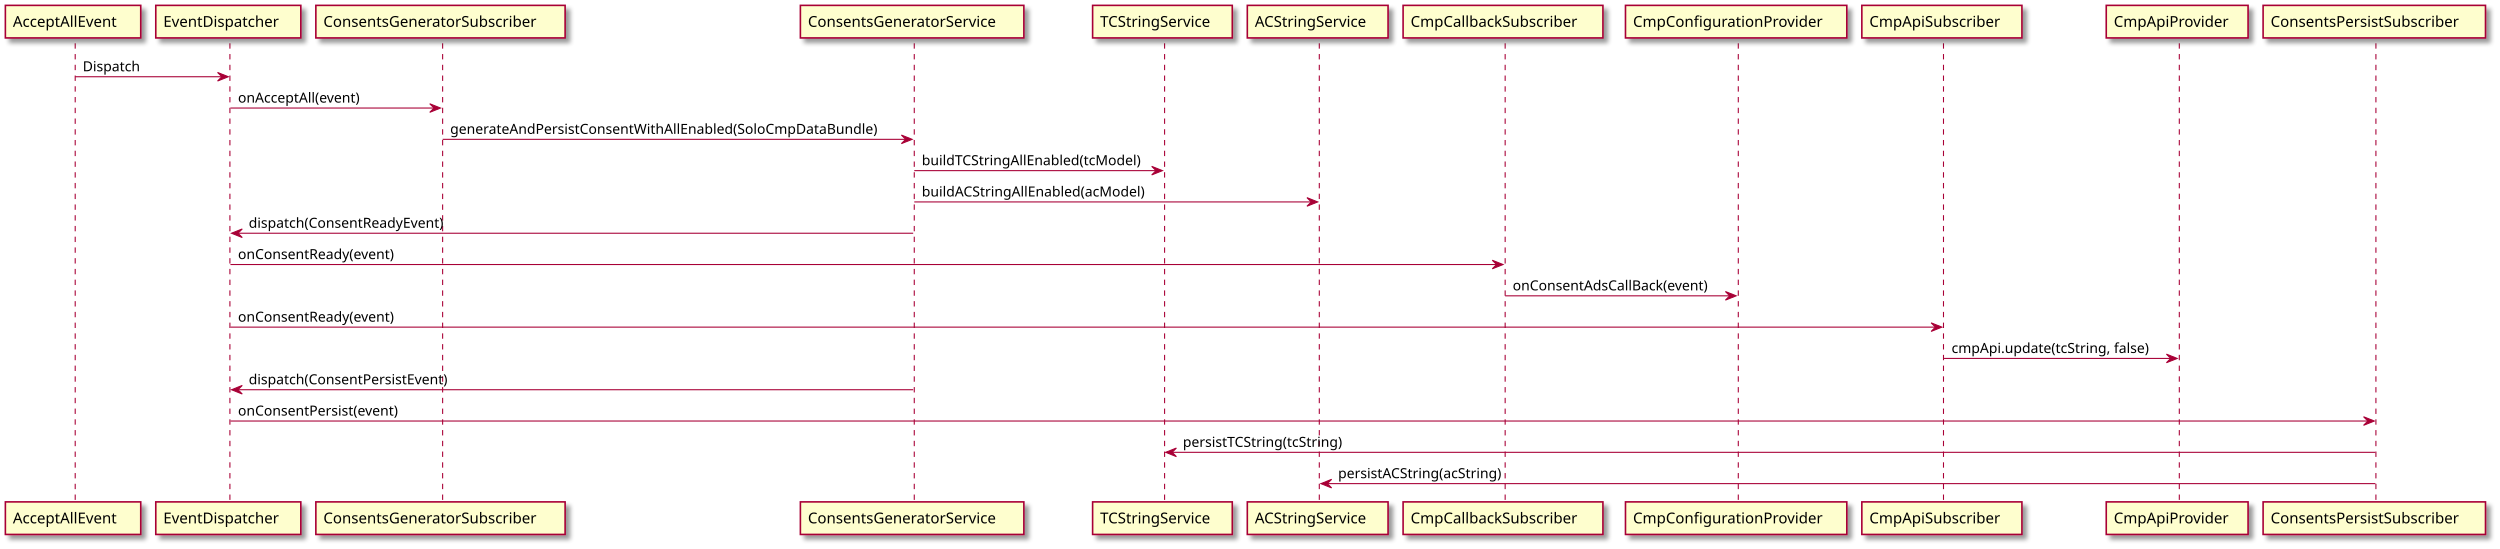
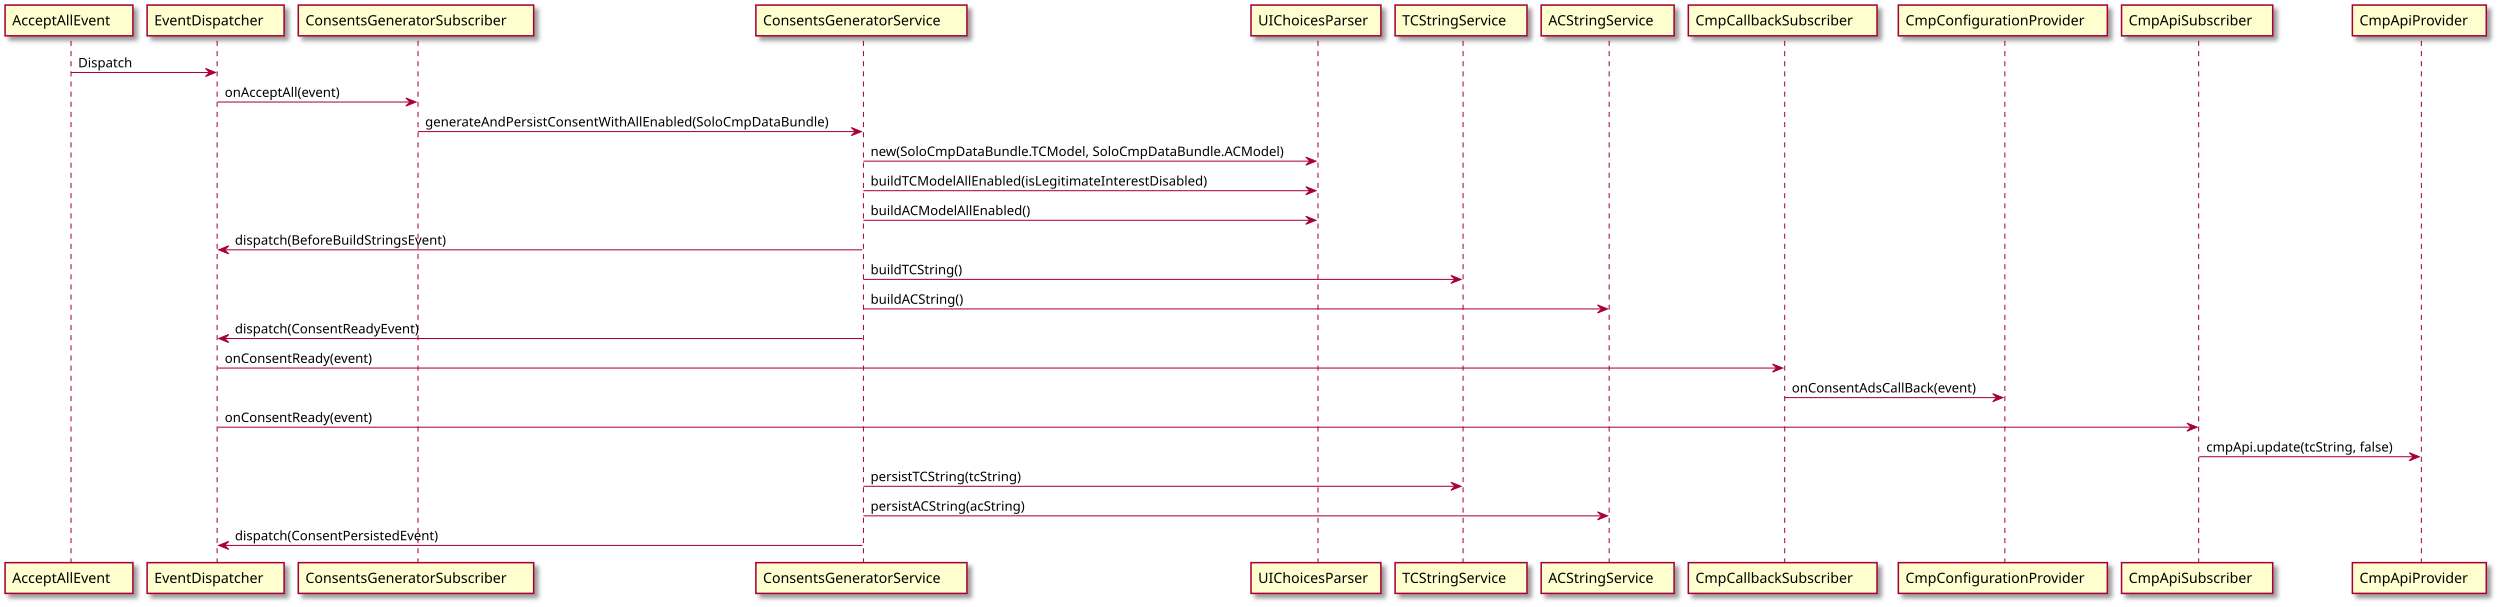
- <svg xmlns="http://www.w3.org/2000/svg" contentScriptType="application/ecmascript" contentStyleType="text/css" height="511px" preserveAspectRatio="none" style="width:2327px;height:511px;background:#FFFFFF;" version="1.1" viewBox="0 0 2327 511" width="2327px" zoomAndPan="magnify">
+ <svg xmlns="http://www.w3.org/2000/svg" contentScriptType="application/ecmascript" contentStyleType="text/css" height="598px" preserveAspectRatio="none" style="width:2464px;height:598px;background:#FFFFFF;" version="1.1" viewBox="0 0 2464 598" width="2464px" zoomAndPan="magnify">
  <defs>
-     <filter height="300%" id="f198ul0qnfvl3y" width="300%" x="-1" y="-1">
+     <filter height="300%" id="f5oeol8zxrkj8" width="300%" x="-1" y="-1">
      <feGaussianBlur result="blurOut" stdDeviation="2.0" />
      <feColorMatrix in="blurOut" result="blurOut2" type="matrix" values="0 0 0 0 0 0 0 0 0 0 0 0 0 0 0 0 0 0 .4 0" />
      <feOffset dx="4.0" dy="4.0" in="blurOut2" result="blurOut3" />
      <feBlend in="SourceGraphic" in2="blurOut3" mode="normal" />
    </filter>
  </defs>
  <g>
-     <line style="stroke:#A80036;stroke-width:1.0;stroke-dasharray:5.0,5.0;" x1="70" x2="70" y1="40.297" y2="468.156" />
-     <line style="stroke:#A80036;stroke-width:1.0;stroke-dasharray:5.0,5.0;" x1="214" x2="214" y1="40.297" y2="468.156" />
-     <line style="stroke:#A80036;stroke-width:1.0;stroke-dasharray:5.0,5.0;" x1="412" x2="412" y1="40.297" y2="468.156" />
-     <line style="stroke:#A80036;stroke-width:1.0;stroke-dasharray:5.0,5.0;" x1="851" x2="851" y1="40.297" y2="468.156" />
-     <line style="stroke:#A80036;stroke-width:1.0;stroke-dasharray:5.0,5.0;" x1="1084" x2="1084" y1="40.297" y2="468.156" />
-     <line style="stroke:#A80036;stroke-width:1.0;stroke-dasharray:5.0,5.0;" x1="1228" x2="1228" y1="40.297" y2="468.156" />
-     <line style="stroke:#A80036;stroke-width:1.0;stroke-dasharray:5.0,5.0;" x1="1401" x2="1401" y1="40.297" y2="468.156" />
-     <line style="stroke:#A80036;stroke-width:1.0;stroke-dasharray:5.0,5.0;" x1="1618" x2="1618" y1="40.297" y2="468.156" />
-     <line style="stroke:#A80036;stroke-width:1.0;stroke-dasharray:5.0,5.0;" x1="1809" x2="1809" y1="40.297" y2="468.156" />
-     <line style="stroke:#A80036;stroke-width:1.0;stroke-dasharray:5.0,5.0;" x1="2028.5" x2="2028.5" y1="40.297" y2="468.156" />
-     <line style="stroke:#A80036;stroke-width:1.0;stroke-dasharray:5.0,5.0;" x1="2211.5" x2="2211.5" y1="40.297" y2="468.156" />
-     <rect fill="#FEFECE" filter="url(#f198ul0qnfvl3y)" height="30.297" style="stroke:#A80036;stroke-width:1.5;" width="126" x="5" y="5" />
+     <line style="stroke:#A80036;stroke-width:1.0;stroke-dasharray:5.0,5.0;" x1="70" x2="70" y1="40.297" y2="555.555" />
+     <line style="stroke:#A80036;stroke-width:1.0;stroke-dasharray:5.0,5.0;" x1="214" x2="214" y1="40.297" y2="555.555" />
+     <line style="stroke:#A80036;stroke-width:1.0;stroke-dasharray:5.0,5.0;" x1="412" x2="412" y1="40.297" y2="555.555" />
+     <line style="stroke:#A80036;stroke-width:1.0;stroke-dasharray:5.0,5.0;" x1="851" x2="851" y1="40.297" y2="555.555" />
+     <line style="stroke:#A80036;stroke-width:1.0;stroke-dasharray:5.0,5.0;" x1="1299" x2="1299" y1="40.297" y2="555.555" />
+     <line style="stroke:#A80036;stroke-width:1.0;stroke-dasharray:5.0,5.0;" x1="1442" x2="1442" y1="40.297" y2="555.555" />
+     <line style="stroke:#A80036;stroke-width:1.0;stroke-dasharray:5.0,5.0;" x1="1586" x2="1586" y1="40.297" y2="555.555" />
+     <line style="stroke:#A80036;stroke-width:1.0;stroke-dasharray:5.0,5.0;" x1="1759" x2="1759" y1="40.297" y2="555.555" />
+     <line style="stroke:#A80036;stroke-width:1.0;stroke-dasharray:5.0,5.0;" x1="1976" x2="1976" y1="40.297" y2="555.555" />
+     <line style="stroke:#A80036;stroke-width:1.0;stroke-dasharray:5.0,5.0;" x1="2167" x2="2167" y1="40.297" y2="555.555" />
+     <line style="stroke:#A80036;stroke-width:1.0;stroke-dasharray:5.0,5.0;" x1="2386.5" x2="2386.5" y1="40.297" y2="555.555" />
+     <rect fill="#FEFECE" filter="url(#f5oeol8zxrkj8)" height="30.297" style="stroke:#A80036;stroke-width:1.5;" width="126" x="5" y="5" />
    <text fill="#000000" font-family="sans-serif" font-size="14" lengthAdjust="spacing" textLength="112" x="12" y="24.995">AcceptAllEvent</text>
-     <rect fill="#FEFECE" filter="url(#f198ul0qnfvl3y)" height="30.297" style="stroke:#A80036;stroke-width:1.5;" width="126" x="5" y="467.156" />
-     <text fill="#000000" font-family="sans-serif" font-size="14" lengthAdjust="spacing" textLength="112" x="12" y="487.151">AcceptAllEvent</text>
-     <rect fill="#FEFECE" filter="url(#f198ul0qnfvl3y)" height="30.297" style="stroke:#A80036;stroke-width:1.5;" width="135" x="145" y="5" />
+     <rect fill="#FEFECE" filter="url(#f5oeol8zxrkj8)" height="30.297" style="stroke:#A80036;stroke-width:1.5;" width="126" x="5" y="554.555" />
+     <text fill="#000000" font-family="sans-serif" font-size="14" lengthAdjust="spacing" textLength="112" x="12" y="574.55">AcceptAllEvent</text>
+     <rect fill="#FEFECE" filter="url(#f5oeol8zxrkj8)" height="30.297" style="stroke:#A80036;stroke-width:1.5;" width="135" x="145" y="5" />
    <text fill="#000000" font-family="sans-serif" font-size="14" lengthAdjust="spacing" textLength="121" x="152" y="24.995">EventDispatcher</text>
-     <rect fill="#FEFECE" filter="url(#f198ul0qnfvl3y)" height="30.297" style="stroke:#A80036;stroke-width:1.5;" width="135" x="145" y="467.156" />
-     <text fill="#000000" font-family="sans-serif" font-size="14" lengthAdjust="spacing" textLength="121" x="152" y="487.151">EventDispatcher</text>
-     <rect fill="#FEFECE" filter="url(#f198ul0qnfvl3y)" height="30.297" style="stroke:#A80036;stroke-width:1.5;" width="232" x="294" y="5" />
+     <rect fill="#FEFECE" filter="url(#f5oeol8zxrkj8)" height="30.297" style="stroke:#A80036;stroke-width:1.5;" width="135" x="145" y="554.555" />
+     <text fill="#000000" font-family="sans-serif" font-size="14" lengthAdjust="spacing" textLength="121" x="152" y="574.55">EventDispatcher</text>
+     <rect fill="#FEFECE" filter="url(#f5oeol8zxrkj8)" height="30.297" style="stroke:#A80036;stroke-width:1.5;" width="232" x="294" y="5" />
    <text fill="#000000" font-family="sans-serif" font-size="14" lengthAdjust="spacing" textLength="218" x="301" y="24.995">ConsentsGeneratorSubscriber</text>
-     <rect fill="#FEFECE" filter="url(#f198ul0qnfvl3y)" height="30.297" style="stroke:#A80036;stroke-width:1.5;" width="232" x="294" y="467.156" />
-     <text fill="#000000" font-family="sans-serif" font-size="14" lengthAdjust="spacing" textLength="218" x="301" y="487.151">ConsentsGeneratorSubscriber</text>
-     <rect fill="#FEFECE" filter="url(#f198ul0qnfvl3y)" height="30.297" style="stroke:#A80036;stroke-width:1.5;" width="208" x="745" y="5" />
+     <rect fill="#FEFECE" filter="url(#f5oeol8zxrkj8)" height="30.297" style="stroke:#A80036;stroke-width:1.5;" width="232" x="294" y="554.555" />
+     <text fill="#000000" font-family="sans-serif" font-size="14" lengthAdjust="spacing" textLength="218" x="301" y="574.55">ConsentsGeneratorSubscriber</text>
+     <rect fill="#FEFECE" filter="url(#f5oeol8zxrkj8)" height="30.297" style="stroke:#A80036;stroke-width:1.5;" width="208" x="745" y="5" />
    <text fill="#000000" font-family="sans-serif" font-size="14" lengthAdjust="spacing" textLength="194" x="752" y="24.995">ConsentsGeneratorService</text>
-     <rect fill="#FEFECE" filter="url(#f198ul0qnfvl3y)" height="30.297" style="stroke:#A80036;stroke-width:1.5;" width="208" x="745" y="467.156" />
-     <text fill="#000000" font-family="sans-serif" font-size="14" lengthAdjust="spacing" textLength="194" x="752" y="487.151">ConsentsGeneratorService</text>
-     <rect fill="#FEFECE" filter="url(#f198ul0qnfvl3y)" height="30.297" style="stroke:#A80036;stroke-width:1.5;" width="130" x="1017" y="5" />
-     <text fill="#000000" font-family="sans-serif" font-size="14" lengthAdjust="spacing" textLength="116" x="1024" y="24.995">TCStringService</text>
-     <rect fill="#FEFECE" filter="url(#f198ul0qnfvl3y)" height="30.297" style="stroke:#A80036;stroke-width:1.5;" width="130" x="1017" y="467.156" />
-     <text fill="#000000" font-family="sans-serif" font-size="14" lengthAdjust="spacing" textLength="116" x="1024" y="487.151">TCStringService</text>
-     <rect fill="#FEFECE" filter="url(#f198ul0qnfvl3y)" height="30.297" style="stroke:#A80036;stroke-width:1.5;" width="131" x="1161" y="5" />
-     <text fill="#000000" font-family="sans-serif" font-size="14" lengthAdjust="spacing" textLength="117" x="1168" y="24.995">ACStringService</text>
-     <rect fill="#FEFECE" filter="url(#f198ul0qnfvl3y)" height="30.297" style="stroke:#A80036;stroke-width:1.5;" width="131" x="1161" y="467.156" />
-     <text fill="#000000" font-family="sans-serif" font-size="14" lengthAdjust="spacing" textLength="117" x="1168" y="487.151">ACStringService</text>
-     <rect fill="#FEFECE" filter="url(#f198ul0qnfvl3y)" height="30.297" style="stroke:#A80036;stroke-width:1.5;" width="186" x="1306" y="5" />
-     <text fill="#000000" font-family="sans-serif" font-size="14" lengthAdjust="spacing" textLength="172" x="1313" y="24.995">CmpCallbackSubscriber</text>
-     <rect fill="#FEFECE" filter="url(#f198ul0qnfvl3y)" height="30.297" style="stroke:#A80036;stroke-width:1.5;" width="186" x="1306" y="467.156" />
-     <text fill="#000000" font-family="sans-serif" font-size="14" lengthAdjust="spacing" textLength="172" x="1313" y="487.151">CmpCallbackSubscriber</text>
-     <rect fill="#FEFECE" filter="url(#f198ul0qnfvl3y)" height="30.297" style="stroke:#A80036;stroke-width:1.5;" width="206" x="1513" y="5" />
-     <text fill="#000000" font-family="sans-serif" font-size="14" lengthAdjust="spacing" textLength="192" x="1520" y="24.995">CmpConfigurationProvider</text>
-     <rect fill="#FEFECE" filter="url(#f198ul0qnfvl3y)" height="30.297" style="stroke:#A80036;stroke-width:1.5;" width="206" x="1513" y="467.156" />
-     <text fill="#000000" font-family="sans-serif" font-size="14" lengthAdjust="spacing" textLength="192" x="1520" y="487.151">CmpConfigurationProvider</text>
-     <rect fill="#FEFECE" filter="url(#f198ul0qnfvl3y)" height="30.297" style="stroke:#A80036;stroke-width:1.5;" width="149" x="1733" y="5" />
-     <text fill="#000000" font-family="sans-serif" font-size="14" lengthAdjust="spacing" textLength="135" x="1740" y="24.995">CmpApiSubscriber</text>
-     <rect fill="#FEFECE" filter="url(#f198ul0qnfvl3y)" height="30.297" style="stroke:#A80036;stroke-width:1.5;" width="149" x="1733" y="467.156" />
-     <text fill="#000000" font-family="sans-serif" font-size="14" lengthAdjust="spacing" textLength="135" x="1740" y="487.151">CmpApiSubscriber</text>
-     <rect fill="#FEFECE" filter="url(#f198ul0qnfvl3y)" height="30.297" style="stroke:#A80036;stroke-width:1.5;" width="132" x="1960.5" y="5" />
-     <text fill="#000000" font-family="sans-serif" font-size="14" lengthAdjust="spacing" textLength="118" x="1967.5" y="24.995">CmpApiProvider</text>
-     <rect fill="#FEFECE" filter="url(#f198ul0qnfvl3y)" height="30.297" style="stroke:#A80036;stroke-width:1.5;" width="132" x="1960.5" y="467.156" />
-     <text fill="#000000" font-family="sans-serif" font-size="14" lengthAdjust="spacing" textLength="118" x="1967.5" y="487.151">CmpApiProvider</text>
-     <rect fill="#FEFECE" filter="url(#f198ul0qnfvl3y)" height="30.297" style="stroke:#A80036;stroke-width:1.5;" width="207" x="2106.5" y="5" />
-     <text fill="#000000" font-family="sans-serif" font-size="14" lengthAdjust="spacing" textLength="193" x="2113.5" y="24.995">ConsentsPersistSubscriber</text>
-     <rect fill="#FEFECE" filter="url(#f198ul0qnfvl3y)" height="30.297" style="stroke:#A80036;stroke-width:1.5;" width="207" x="2106.5" y="467.156" />
-     <text fill="#000000" font-family="sans-serif" font-size="14" lengthAdjust="spacing" textLength="193" x="2113.5" y="487.151">ConsentsPersistSubscriber</text>
+     <rect fill="#FEFECE" filter="url(#f5oeol8zxrkj8)" height="30.297" style="stroke:#A80036;stroke-width:1.5;" width="208" x="745" y="554.555" />
+     <text fill="#000000" font-family="sans-serif" font-size="14" lengthAdjust="spacing" textLength="194" x="752" y="574.55">ConsentsGeneratorService</text>
+     <rect fill="#FEFECE" filter="url(#f5oeol8zxrkj8)" height="30.297" style="stroke:#A80036;stroke-width:1.5;" width="128" x="1233" y="5" />
+     <text fill="#000000" font-family="sans-serif" font-size="14" lengthAdjust="spacing" textLength="114" x="1240" y="24.995">UIChoicesParser</text>
+     <rect fill="#FEFECE" filter="url(#f5oeol8zxrkj8)" height="30.297" style="stroke:#A80036;stroke-width:1.5;" width="128" x="1233" y="554.555" />
+     <text fill="#000000" font-family="sans-serif" font-size="14" lengthAdjust="spacing" textLength="114" x="1240" y="574.55">UIChoicesParser</text>
+     <rect fill="#FEFECE" filter="url(#f5oeol8zxrkj8)" height="30.297" style="stroke:#A80036;stroke-width:1.5;" width="130" x="1375" y="5" />
+     <text fill="#000000" font-family="sans-serif" font-size="14" lengthAdjust="spacing" textLength="116" x="1382" y="24.995">TCStringService</text>
+     <rect fill="#FEFECE" filter="url(#f5oeol8zxrkj8)" height="30.297" style="stroke:#A80036;stroke-width:1.5;" width="130" x="1375" y="554.555" />
+     <text fill="#000000" font-family="sans-serif" font-size="14" lengthAdjust="spacing" textLength="116" x="1382" y="574.55">TCStringService</text>
+     <rect fill="#FEFECE" filter="url(#f5oeol8zxrkj8)" height="30.297" style="stroke:#A80036;stroke-width:1.5;" width="131" x="1519" y="5" />
+     <text fill="#000000" font-family="sans-serif" font-size="14" lengthAdjust="spacing" textLength="117" x="1526" y="24.995">ACStringService</text>
+     <rect fill="#FEFECE" filter="url(#f5oeol8zxrkj8)" height="30.297" style="stroke:#A80036;stroke-width:1.5;" width="131" x="1519" y="554.555" />
+     <text fill="#000000" font-family="sans-serif" font-size="14" lengthAdjust="spacing" textLength="117" x="1526" y="574.55">ACStringService</text>
+     <rect fill="#FEFECE" filter="url(#f5oeol8zxrkj8)" height="30.297" style="stroke:#A80036;stroke-width:1.5;" width="186" x="1664" y="5" />
+     <text fill="#000000" font-family="sans-serif" font-size="14" lengthAdjust="spacing" textLength="172" x="1671" y="24.995">CmpCallbackSubscriber</text>
+     <rect fill="#FEFECE" filter="url(#f5oeol8zxrkj8)" height="30.297" style="stroke:#A80036;stroke-width:1.5;" width="186" x="1664" y="554.555" />
+     <text fill="#000000" font-family="sans-serif" font-size="14" lengthAdjust="spacing" textLength="172" x="1671" y="574.55">CmpCallbackSubscriber</text>
+     <rect fill="#FEFECE" filter="url(#f5oeol8zxrkj8)" height="30.297" style="stroke:#A80036;stroke-width:1.5;" width="206" x="1871" y="5" />
+     <text fill="#000000" font-family="sans-serif" font-size="14" lengthAdjust="spacing" textLength="192" x="1878" y="24.995">CmpConfigurationProvider</text>
+     <rect fill="#FEFECE" filter="url(#f5oeol8zxrkj8)" height="30.297" style="stroke:#A80036;stroke-width:1.5;" width="206" x="1871" y="554.555" />
+     <text fill="#000000" font-family="sans-serif" font-size="14" lengthAdjust="spacing" textLength="192" x="1878" y="574.55">CmpConfigurationProvider</text>
+     <rect fill="#FEFECE" filter="url(#f5oeol8zxrkj8)" height="30.297" style="stroke:#A80036;stroke-width:1.5;" width="149" x="2091" y="5" />
+     <text fill="#000000" font-family="sans-serif" font-size="14" lengthAdjust="spacing" textLength="135" x="2098" y="24.995">CmpApiSubscriber</text>
+     <rect fill="#FEFECE" filter="url(#f5oeol8zxrkj8)" height="30.297" style="stroke:#A80036;stroke-width:1.5;" width="149" x="2091" y="554.555" />
+     <text fill="#000000" font-family="sans-serif" font-size="14" lengthAdjust="spacing" textLength="135" x="2098" y="574.55">CmpApiSubscriber</text>
+     <rect fill="#FEFECE" filter="url(#f5oeol8zxrkj8)" height="30.297" style="stroke:#A80036;stroke-width:1.5;" width="132" x="2318.5" y="5" />
+     <text fill="#000000" font-family="sans-serif" font-size="14" lengthAdjust="spacing" textLength="118" x="2325.5" y="24.995">CmpApiProvider</text>
+     <rect fill="#FEFECE" filter="url(#f5oeol8zxrkj8)" height="30.297" style="stroke:#A80036;stroke-width:1.5;" width="132" x="2318.5" y="554.555" />
+     <text fill="#000000" font-family="sans-serif" font-size="14" lengthAdjust="spacing" textLength="118" x="2325.5" y="574.55">CmpApiProvider</text>
    <polygon fill="#A80036" points="202.5,67.43,212.5,71.43,202.5,75.43,206.5,71.43" style="stroke:#A80036;stroke-width:1.0;" />
    <line style="stroke:#A80036;stroke-width:1.0;" x1="70" x2="208.5" y1="71.43" y2="71.43" />
    <text fill="#000000" font-family="sans-serif" font-size="13" lengthAdjust="spacing" textLength="56" x="77" y="66.364">Dispatch</text>
    <polygon fill="#A80036" points="400,96.562,410,100.562,400,104.562,404,100.562" style="stroke:#A80036;stroke-width:1.0;" />
    <line style="stroke:#A80036;stroke-width:1.0;" x1="214.5" x2="406" y1="100.562" y2="100.562" />
    <text fill="#000000" font-family="sans-serif" font-size="13" lengthAdjust="spacing" textLength="122" x="221.5" y="95.497">onAcceptAll(event)</text>
    <polygon fill="#A80036" points="839,125.695,849,129.695,839,133.695,843,129.695" style="stroke:#A80036;stroke-width:1.0;" />
    <line style="stroke:#A80036;stroke-width:1.0;" x1="412" x2="845" y1="129.695" y2="129.695" />
    <text fill="#000000" font-family="sans-serif" font-size="13" lengthAdjust="spacing" textLength="415" x="419" y="124.629">generateAndPersistConsentWithAllEnabled(SoloCmpDataBundle)</text>
-     <polygon fill="#A80036" points="1072,154.828,1082,158.828,1072,162.828,1076,158.828" style="stroke:#A80036;stroke-width:1.0;" />
-     <line style="stroke:#A80036;stroke-width:1.0;" x1="851" x2="1078" y1="158.828" y2="158.828" />
-     <text fill="#000000" font-family="sans-serif" font-size="13" lengthAdjust="spacing" textLength="209" x="858" y="153.762">buildTCStringAllEnabled(tcModel)</text>
-     <polygon fill="#A80036" points="1216.5,183.961,1226.5,187.961,1216.5,191.961,1220.5,187.961" style="stroke:#A80036;stroke-width:1.0;" />
-     <line style="stroke:#A80036;stroke-width:1.0;" x1="851" x2="1222.5" y1="187.961" y2="187.961" />
-     <text fill="#000000" font-family="sans-serif" font-size="13" lengthAdjust="spacing" textLength="213" x="858" y="182.895">buildACStringAllEnabled(acModel)</text>
-     <polygon fill="#A80036" points="225.5,213.094,215.5,217.094,225.5,221.094,221.5,217.094" style="stroke:#A80036;stroke-width:1.0;" />
-     <line style="stroke:#A80036;stroke-width:1.0;" x1="219.5" x2="850" y1="217.094" y2="217.094" />
-     <text fill="#000000" font-family="sans-serif" font-size="13" lengthAdjust="spacing" textLength="195" x="231.5" y="212.028">dispatch(ConsentReadyEvent)</text>
-     <polygon fill="#A80036" points="1389,242.227,1399,246.227,1389,250.227,1393,246.227" style="stroke:#A80036;stroke-width:1.0;" />
-     <line style="stroke:#A80036;stroke-width:1.0;" x1="214.5" x2="1395" y1="246.227" y2="246.227" />
-     <text fill="#000000" font-family="sans-serif" font-size="13" lengthAdjust="spacing" textLength="157" x="221.5" y="241.161">onConsentReady(event)</text>
-     <polygon fill="#A80036" points="1606,271.359,1616,275.359,1606,279.359,1610,275.359" style="stroke:#A80036;stroke-width:1.0;" />
-     <line style="stroke:#A80036;stroke-width:1.0;" x1="1401" x2="1612" y1="275.359" y2="275.359" />
-     <text fill="#000000" font-family="sans-serif" font-size="13" lengthAdjust="spacing" textLength="193" x="1408" y="270.293">onConsentAdsCallBack(event)</text>
-     <polygon fill="#A80036" points="1797.5,300.492,1807.5,304.492,1797.5,308.492,1801.5,304.492" style="stroke:#A80036;stroke-width:1.0;" />
-     <line style="stroke:#A80036;stroke-width:1.0;" x1="214.5" x2="1803.5" y1="304.492" y2="304.492" />
-     <text fill="#000000" font-family="sans-serif" font-size="13" lengthAdjust="spacing" textLength="157" x="221.5" y="299.426">onConsentReady(event)</text>
-     <polygon fill="#A80036" points="2016.5,329.625,2026.5,333.625,2016.5,337.625,2020.5,333.625" style="stroke:#A80036;stroke-width:1.0;" />
-     <line style="stroke:#A80036;stroke-width:1.0;" x1="1809.5" x2="2022.5" y1="333.625" y2="333.625" />
-     <text fill="#000000" font-family="sans-serif" font-size="13" lengthAdjust="spacing" textLength="195" x="1816.5" y="328.559">cmpApi.update(tcString, false)</text>
-     <polygon fill="#A80036" points="225.5,358.758,215.5,362.758,225.5,366.758,221.5,362.758" style="stroke:#A80036;stroke-width:1.0;" />
-     <line style="stroke:#A80036;stroke-width:1.0;" x1="219.5" x2="850" y1="362.758" y2="362.758" />
-     <text fill="#000000" font-family="sans-serif" font-size="13" lengthAdjust="spacing" textLength="197" x="231.5" y="357.692">dispatch(ConsentPersistEvent)</text>
-     <polygon fill="#A80036" points="2200,387.891,2210,391.891,2200,395.891,2204,391.891" style="stroke:#A80036;stroke-width:1.0;" />
-     <line style="stroke:#A80036;stroke-width:1.0;" x1="214.5" x2="2206" y1="391.891" y2="391.891" />
-     <text fill="#000000" font-family="sans-serif" font-size="13" lengthAdjust="spacing" textLength="159" x="221.5" y="386.825">onConsentPersist(event)</text>
-     <polygon fill="#A80036" points="1095,417.023,1085,421.023,1095,425.023,1091,421.023" style="stroke:#A80036;stroke-width:1.0;" />
-     <line style="stroke:#A80036;stroke-width:1.0;" x1="1089" x2="2211" y1="421.023" y2="421.023" />
-     <text fill="#000000" font-family="sans-serif" font-size="13" lengthAdjust="spacing" textLength="156" x="1101" y="415.957">persistTCString(tcString)</text>
-     <polygon fill="#A80036" points="1239.5,446.156,1229.5,450.156,1239.5,454.156,1235.5,450.156" style="stroke:#A80036;stroke-width:1.0;" />
-     <line style="stroke:#A80036;stroke-width:1.0;" x1="1233.5" x2="2211" y1="450.156" y2="450.156" />
-     <text fill="#000000" font-family="sans-serif" font-size="13" lengthAdjust="spacing" textLength="160" x="1245.5" y="445.09">persistACString(acString)</text>
+     <polygon fill="#A80036" points="1287,154.828,1297,158.828,1287,162.828,1291,158.828" style="stroke:#A80036;stroke-width:1.0;" />
+     <line style="stroke:#A80036;stroke-width:1.0;" x1="851" x2="1293" y1="158.828" y2="158.828" />
+     <text fill="#000000" font-family="sans-serif" font-size="13" lengthAdjust="spacing" textLength="424" x="858" y="153.762">new(SoloCmpDataBundle.TCModel, SoloCmpDataBundle.ACModel)</text>
+     <polygon fill="#A80036" points="1287,183.961,1297,187.961,1287,191.961,1291,187.961" style="stroke:#A80036;stroke-width:1.0;" />
+     <line style="stroke:#A80036;stroke-width:1.0;" x1="851" x2="1293" y1="187.961" y2="187.961" />
+     <text fill="#000000" font-family="sans-serif" font-size="13" lengthAdjust="spacing" textLength="342" x="858" y="182.895">buildTCModelAllEnabled(isLegitimateInterestDisabled)</text>
+     <polygon fill="#A80036" points="1287,213.094,1297,217.094,1287,221.094,1291,217.094" style="stroke:#A80036;stroke-width:1.0;" />
+     <line style="stroke:#A80036;stroke-width:1.0;" x1="851" x2="1293" y1="217.094" y2="217.094" />
+     <text fill="#000000" font-family="sans-serif" font-size="13" lengthAdjust="spacing" textLength="161" x="858" y="212.028">buildACModelAllEnabled()</text>
+     <polygon fill="#A80036" points="225.5,242.227,215.5,246.227,225.5,250.227,221.5,246.227" style="stroke:#A80036;stroke-width:1.0;" />
+     <line style="stroke:#A80036;stroke-width:1.0;" x1="219.5" x2="850" y1="246.227" y2="246.227" />
+     <text fill="#000000" font-family="sans-serif" font-size="13" lengthAdjust="spacing" textLength="217" x="231.5" y="241.161">dispatch(BeforeBuildStringsEvent)</text>
+     <polygon fill="#A80036" points="1430,271.359,1440,275.359,1430,279.359,1434,275.359" style="stroke:#A80036;stroke-width:1.0;" />
+     <line style="stroke:#A80036;stroke-width:1.0;" x1="851" x2="1436" y1="275.359" y2="275.359" />
+     <text fill="#000000" font-family="sans-serif" font-size="13" lengthAdjust="spacing" textLength="94" x="858" y="270.293">buildTCString()</text>
+     <polygon fill="#A80036" points="1574.5,300.492,1584.5,304.492,1574.5,308.492,1578.5,304.492" style="stroke:#A80036;stroke-width:1.0;" />
+     <line style="stroke:#A80036;stroke-width:1.0;" x1="851" x2="1580.5" y1="304.492" y2="304.492" />
+     <text fill="#000000" font-family="sans-serif" font-size="13" lengthAdjust="spacing" textLength="95" x="858" y="299.426">buildACString()</text>
+     <polygon fill="#A80036" points="225.5,329.625,215.5,333.625,225.5,337.625,221.5,333.625" style="stroke:#A80036;stroke-width:1.0;" />
+     <line style="stroke:#A80036;stroke-width:1.0;" x1="219.5" x2="850" y1="333.625" y2="333.625" />
+     <text fill="#000000" font-family="sans-serif" font-size="13" lengthAdjust="spacing" textLength="195" x="231.5" y="328.559">dispatch(ConsentReadyEvent)</text>
+     <polygon fill="#A80036" points="1747,358.758,1757,362.758,1747,366.758,1751,362.758" style="stroke:#A80036;stroke-width:1.0;" />
+     <line style="stroke:#A80036;stroke-width:1.0;" x1="214.5" x2="1753" y1="362.758" y2="362.758" />
+     <text fill="#000000" font-family="sans-serif" font-size="13" lengthAdjust="spacing" textLength="157" x="221.5" y="357.692">onConsentReady(event)</text>
+     <polygon fill="#A80036" points="1964,387.891,1974,391.891,1964,395.891,1968,391.891" style="stroke:#A80036;stroke-width:1.0;" />
+     <line style="stroke:#A80036;stroke-width:1.0;" x1="1759" x2="1970" y1="391.891" y2="391.891" />
+     <text fill="#000000" font-family="sans-serif" font-size="13" lengthAdjust="spacing" textLength="193" x="1766" y="386.825">onConsentAdsCallBack(event)</text>
+     <polygon fill="#A80036" points="2155.5,417.023,2165.5,421.023,2155.5,425.023,2159.5,421.023" style="stroke:#A80036;stroke-width:1.0;" />
+     <line style="stroke:#A80036;stroke-width:1.0;" x1="214.5" x2="2161.5" y1="421.023" y2="421.023" />
+     <text fill="#000000" font-family="sans-serif" font-size="13" lengthAdjust="spacing" textLength="157" x="221.5" y="415.957">onConsentReady(event)</text>
+     <polygon fill="#A80036" points="2374.5,446.156,2384.5,450.156,2374.5,454.156,2378.5,450.156" style="stroke:#A80036;stroke-width:1.0;" />
+     <line style="stroke:#A80036;stroke-width:1.0;" x1="2167.5" x2="2380.5" y1="450.156" y2="450.156" />
+     <text fill="#000000" font-family="sans-serif" font-size="13" lengthAdjust="spacing" textLength="195" x="2174.5" y="445.09">cmpApi.update(tcString, false)</text>
+     <polygon fill="#A80036" points="1430,475.289,1440,479.289,1430,483.289,1434,479.289" style="stroke:#A80036;stroke-width:1.0;" />
+     <line style="stroke:#A80036;stroke-width:1.0;" x1="851" x2="1436" y1="479.289" y2="479.289" />
+     <text fill="#000000" font-family="sans-serif" font-size="13" lengthAdjust="spacing" textLength="156" x="858" y="474.223">persistTCString(tcString)</text>
+     <polygon fill="#A80036" points="1574.5,504.422,1584.5,508.422,1574.5,512.422,1578.5,508.422" style="stroke:#A80036;stroke-width:1.0;" />
+     <line style="stroke:#A80036;stroke-width:1.0;" x1="851" x2="1580.5" y1="508.422" y2="508.422" />
+     <text fill="#000000" font-family="sans-serif" font-size="13" lengthAdjust="spacing" textLength="160" x="858" y="503.356">persistACString(acString)</text>
+     <polygon fill="#A80036" points="225.5,533.555,215.5,537.555,225.5,541.555,221.5,537.555" style="stroke:#A80036;stroke-width:1.0;" />
+     <line style="stroke:#A80036;stroke-width:1.0;" x1="219.5" x2="850" y1="537.555" y2="537.555" />
+     <text fill="#000000" font-family="sans-serif" font-size="13" lengthAdjust="spacing" textLength="213" x="231.5" y="532.489">dispatch(ConsentPersistedEvent)</text>
  </g>
</svg>
